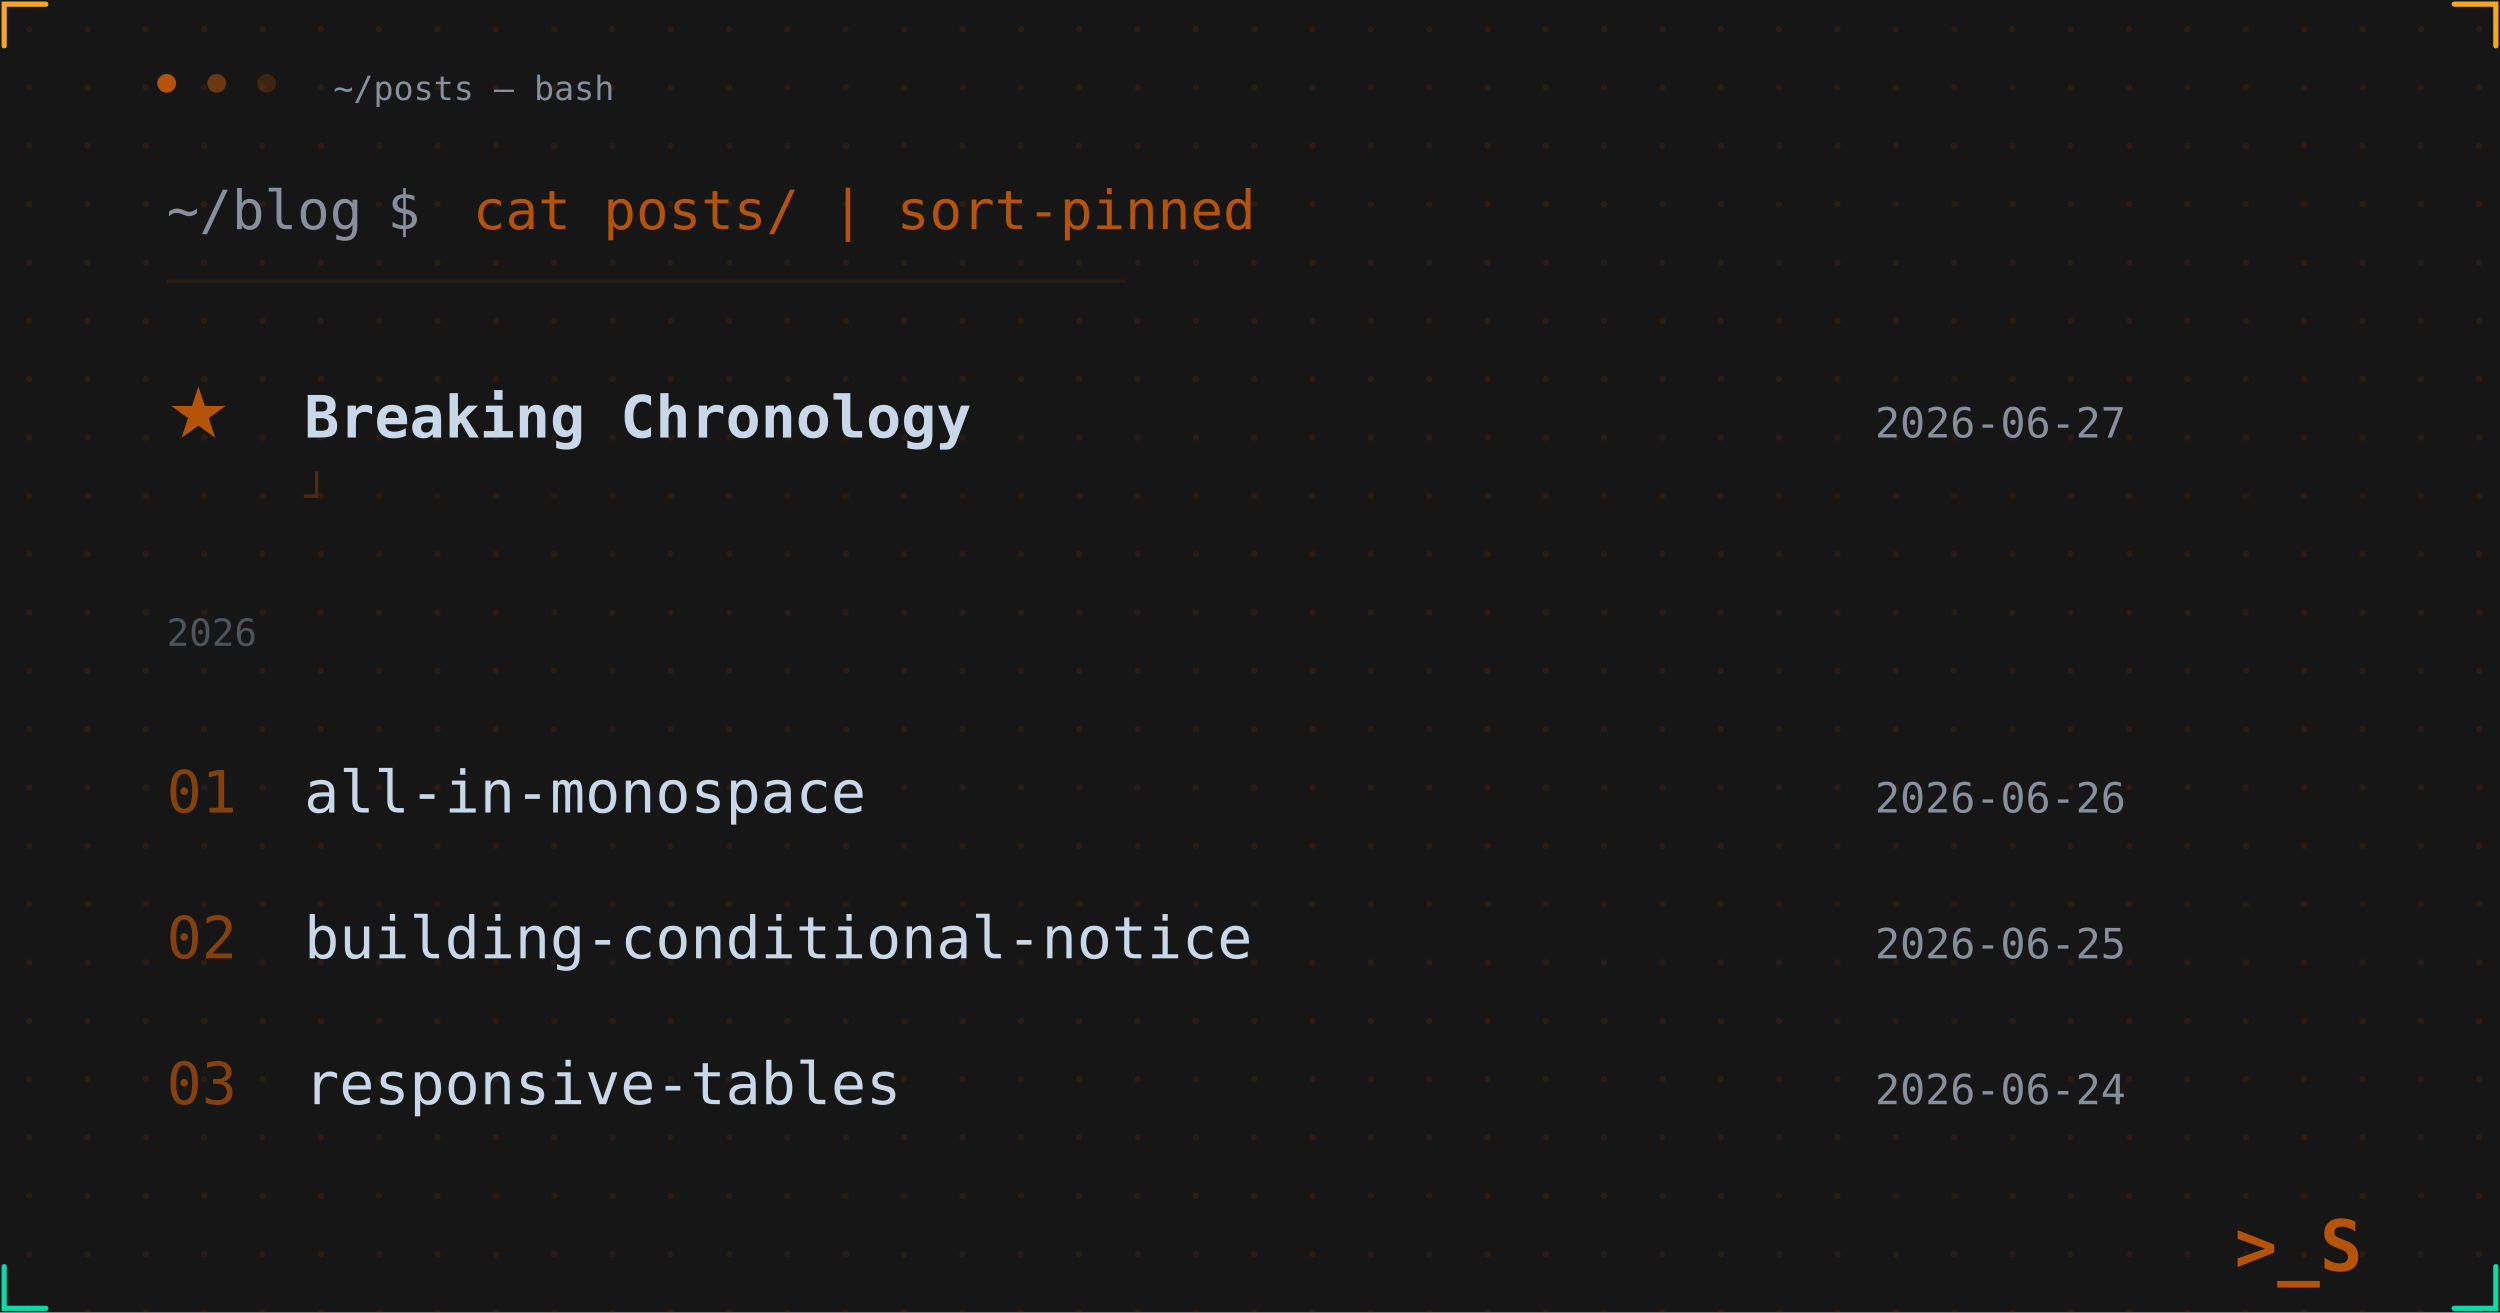
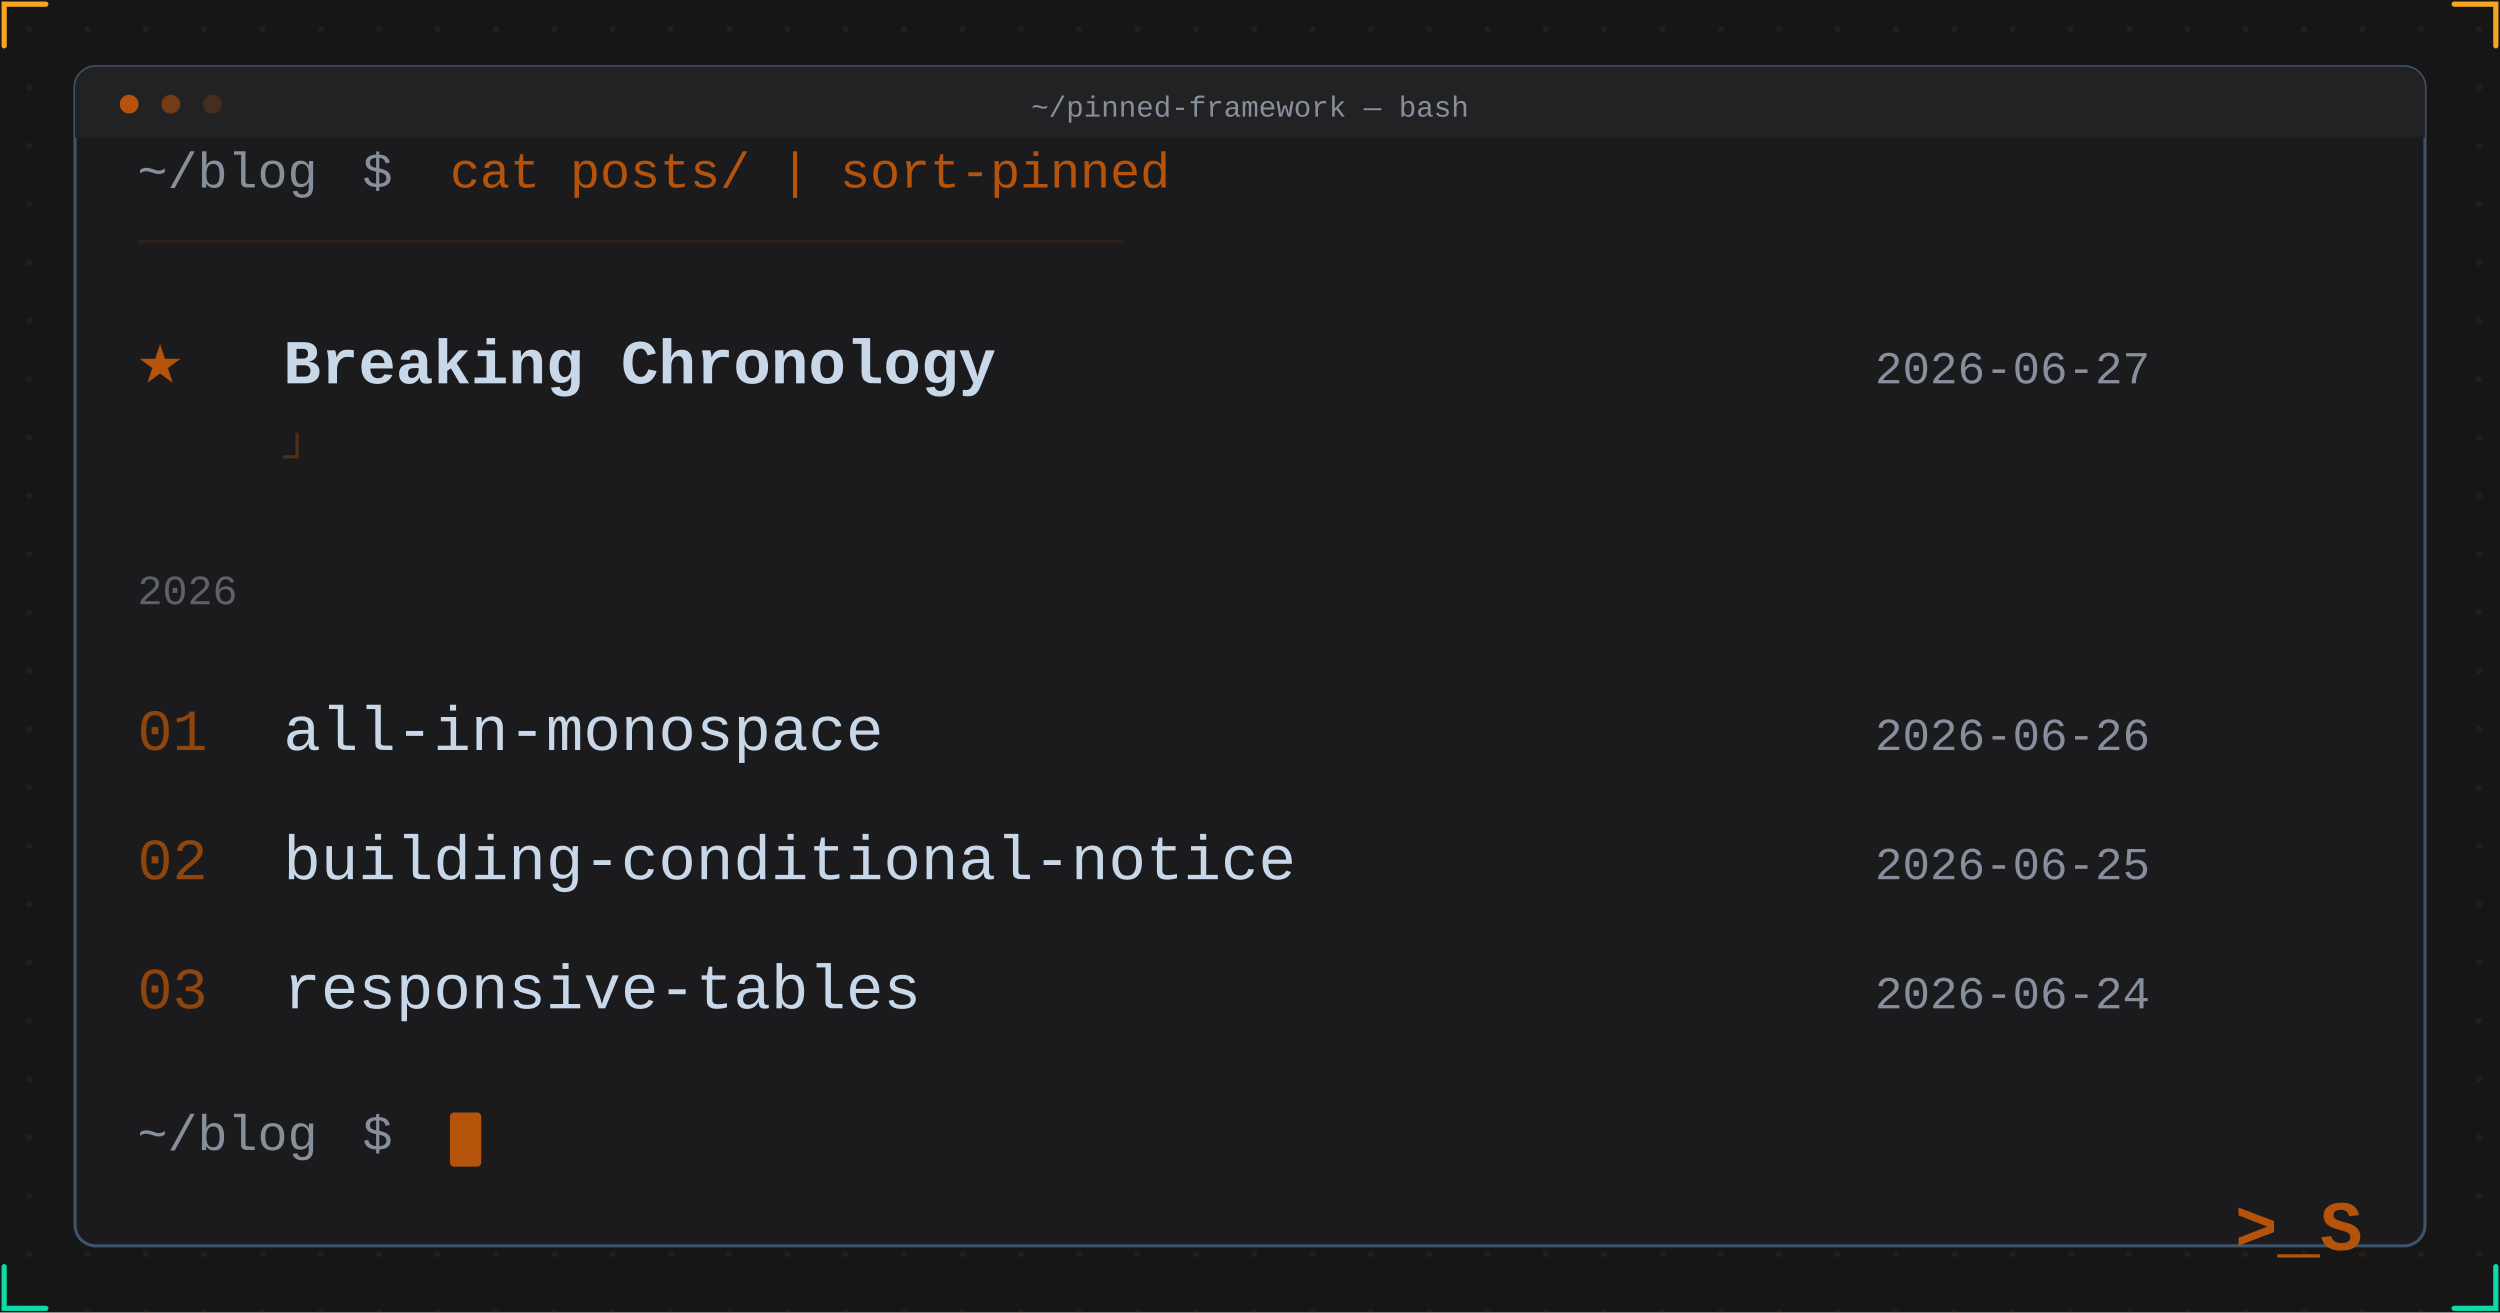
- <svg xmlns="http://www.w3.org/2000/svg" width="1200" height="630" viewBox="0 0 1200 630">
+ <svg xmlns="http://www.w3.org/2000/svg" viewBox="0 0 1200 630" width="1200" height="630">
  <defs>
    <pattern id="dot-grid" width="28" height="28" patternUnits="userSpaceOnUse">
      <circle cx="14" cy="14" r="1.5" fill="#B45309" opacity="0.12" />
    </pattern>
  </defs>
  <rect width="1200" height="630" fill="#161616" />
  <rect width="1200" height="630" fill="url(#dot-grid)" />
-   <circle cx="80" cy="40" r="4.5" fill="#B45309" />
-   <circle cx="104" cy="40" r="4.5" fill="#B45309" opacity="0.55" />
-   <circle cx="128" cy="40" r="4.5" fill="#B45309" opacity="0.25" />
-   <text x="160" y="48" font-family="ui-monospace,SFMono-Regular,monospace" font-size="16" fill="#878f9d">~/posts — bash</text>
-   <g font-family="ui-monospace,SFMono-Regular,monospace">
-     <text x="80" y="110" font-size="26" fill="#878f9d">~/blog</text>
-     <text x="186" y="110" font-size="26" fill="#878f9d"> $</text>
-     <text x="227" y="110" font-size="26" fill="#B45309"> cat posts/ | sort-pinned</text>
-     <line x1="80" y1="135" x2="540" y2="135" stroke="#B45309" stroke-width="1.5" stroke-opacity="0.12" />
-     <text x="80" y="210" font-size="34" fill="#B45309" font-family="Arial, Helvetica, sans-serif">★</text>
-     <text x="146" y="210" font-size="28" fill="#C8D8E8" font-weight="600">Breaking Chronology</text>
-     <text x="900" y="210" font-size="20" fill="#878f9d">2026-06-27</text>
-     <text x="146" y="245" font-size="20" fill="#B45309" opacity="0.35">┘</text>
-     <text x="80" y="310" font-size="18" fill="#878f9d" opacity="0.5">2026</text>
-     <text x="80" y="390" font-size="28" fill="#B45309" opacity="0.7">01</text>
-     <text x="146" y="390" font-size="28" fill="#C8D8E8">all-in-monospace</text>
-     <text x="900" y="390" font-size="20" fill="#878f9d">2026-06-26</text>
-     <text x="80" y="460" font-size="28" fill="#B45309" opacity="0.7">02</text>
-     <text x="146" y="460" font-size="28" fill="#C8D8E8">building-conditional-notice</text>
-     <text x="900" y="460" font-size="20" fill="#878f9d">2026-06-25</text>
-     <text x="80" y="530" font-size="28" fill="#B45309" opacity="0.7">03</text>
-     <text x="146" y="530" font-size="28" fill="#C8D8E8">responsive-tables</text>
-     <text x="900" y="530" font-size="20" fill="#878f9d">2026-06-24</text>
+   <rect x="38" y="34" width="1124" height="562" rx="10" fill="#000" opacity="0.25" />
+   <rect x="36" y="32" width="1128" height="566" rx="10" fill="#1B1B1D" stroke="#3D536A" stroke-width="1.5" />
+   <rect x="36" y="32" width="1128" height="34" rx="10" fill="#222225" />
+   <rect x="36" y="50" width="1128" height="16" fill="#222225" />
+   <circle cx="62" cy="50" r="4.5" fill="#B45309" />
+   <circle cx="82" cy="50" r="4.5" fill="#B45309" opacity="0.55" />
+   <circle cx="102" cy="50" r="4.5" fill="#B45309" opacity="0.25" />
+   <text x="600" y="52" font-family="'JetBrains Mono','Courier New',monospace" font-size="14" fill="#878f9d" text-anchor="middle" dominant-baseline="middle">~/pinned-framework — bash</text>
+   <g font-family="'JetBrains Mono','Courier New',monospace">
+     <text x="66" y="90" font-size="24" fill="#878f9d">~/blog</text>
+     <text x="174" y="90" font-size="24" fill="#878f9d"> $</text>
+     <text x="216" y="90" font-size="24" fill="#B45309"> cat posts/ | sort-pinned</text>
+     <line x1="66" y1="116" x2="540" y2="116" stroke="#B45309" stroke-width="1.5" stroke-opacity="0.12" />
+     <text x="66" y="184" font-size="36" fill="#B45309">★</text>
+     <text x="136" y="184" font-size="30" fill="#C8D8E8" font-weight="600">Breaking Chronology</text>
+     <text x="900" y="184" font-size="22" fill="#878f9d">2026-06-27</text>
+     <text x="136" y="226" font-size="22" fill="#B45309" opacity="0.35">┘</text>
+     <text x="66" y="290" font-size="20" fill="#878f9d" opacity="0.6">2026</text>
+     <text x="66" y="360" font-size="28" fill="#B45309" opacity="0.75">01</text>
+     <text x="136" y="360" font-size="30" fill="#C8D8E8">all-in-monospace</text>
+     <text x="900" y="360" font-size="22" fill="#878f9d">2026-06-26</text>
+     <text x="66" y="422" font-size="28" fill="#B45309" opacity="0.75">02</text>
+     <text x="136" y="422" font-size="30" fill="#C8D8E8">building-conditional-notice</text>
+     <text x="900" y="422" font-size="22" fill="#878f9d">2026-06-25</text>
+     <text x="66" y="484" font-size="28" fill="#B45309" opacity="0.75">03</text>
+     <text x="136" y="484" font-size="30" fill="#C8D8E8">responsive-tables</text>
+     <text x="900" y="484" font-size="22" fill="#878f9d">2026-06-24</text>
+     <text x="66" y="552" font-size="24" fill="#878f9d">~/blog</text>
+     <text x="174" y="552" font-size="24" fill="#878f9d"> $</text>
+     <rect x="216" y="534" width="15" height="26" rx="2" fill="#B45309">
+       <animate attributeName="opacity" values="0.85;0;0.85" dur="1.1s" repeatCount="indefinite" />
+     </rect>
  </g>
-   <text x="1134" y="610" font-family="ui-monospace,SFMono-Regular,monospace" font-size="34" fill="#B45309" text-anchor="end" font-weight="bold">&gt;_S</text>
+   <text x="1134" y="600" font-family="'JetBrains Mono','Courier New',monospace" font-size="34" fill="#B45309" text-anchor="end" font-weight="bold">&gt;_S</text>
  <g stroke-linecap="round" fill="none">
    <path d="M 2 22 L 2 2 L 22 2" stroke="#F5A623" stroke-width="2.5" />
    <path d="M 1178 2 L 1198 2 L 1198 22" stroke="#F5A623" stroke-width="2.5" />
    <path d="M 2 608 L 2 628 L 22 628" stroke="#10D9A8" stroke-width="2.5" />
    <path d="M 1178 628 L 1198 628 L 1198 608" stroke="#10D9A8" stroke-width="2.5" />
+     <path d="M 1184 290" stroke="#3D536A" stroke-width="6" stroke-linecap="round" />
+     <path d="M 1184 312" stroke="#3D536A" stroke-width="6" stroke-linecap="round" />
+     <path d="M 1184 334" stroke="#3D536A" stroke-width="6" stroke-linecap="round" />
  </g>
</svg>
